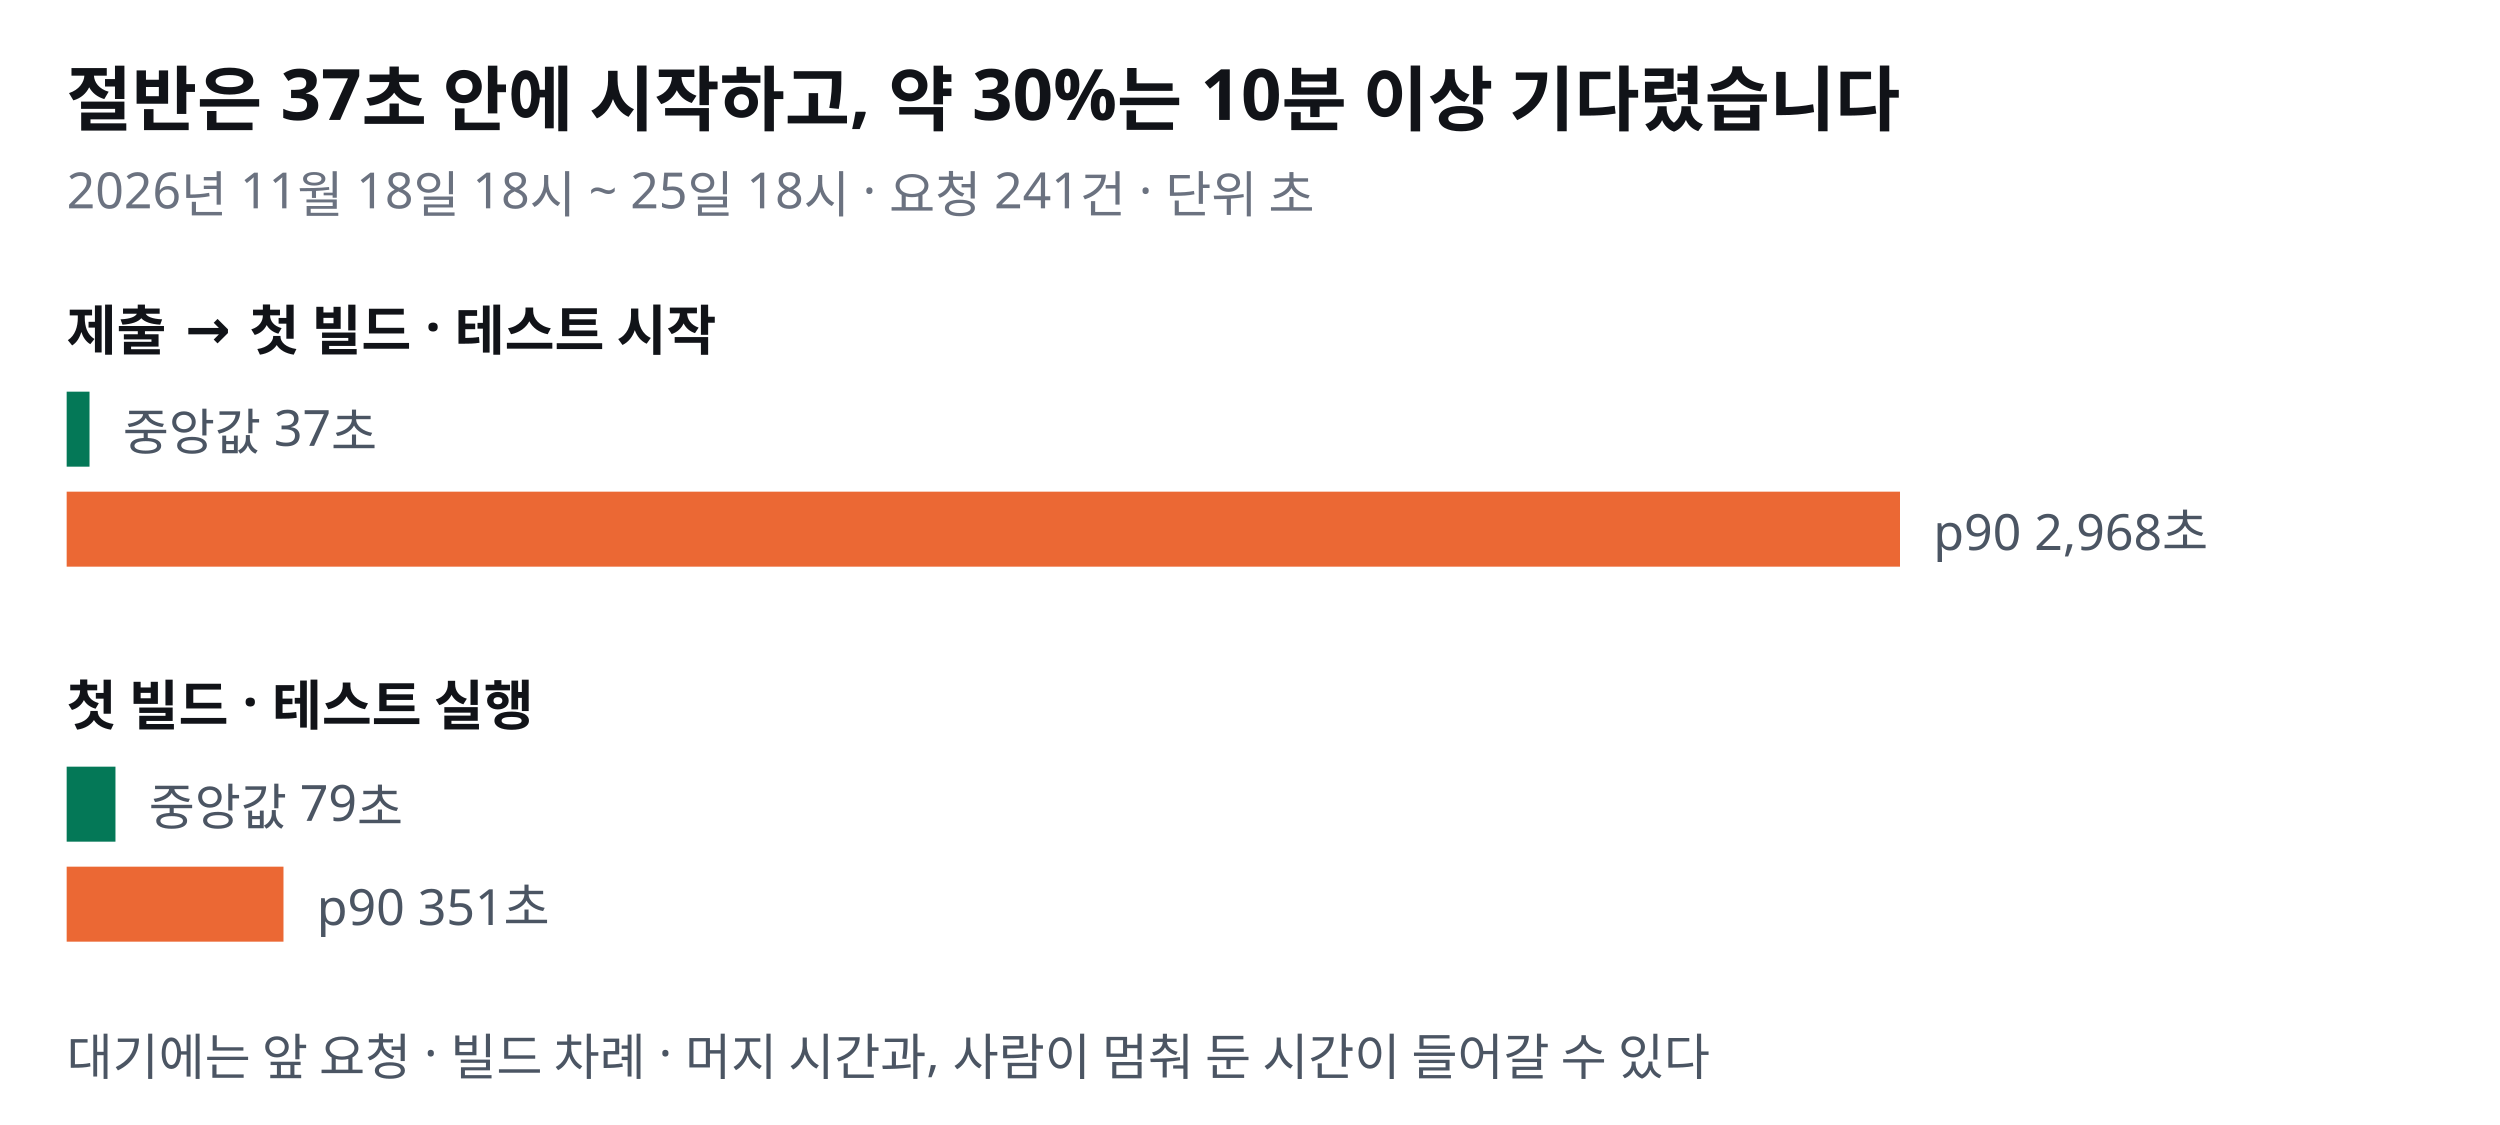
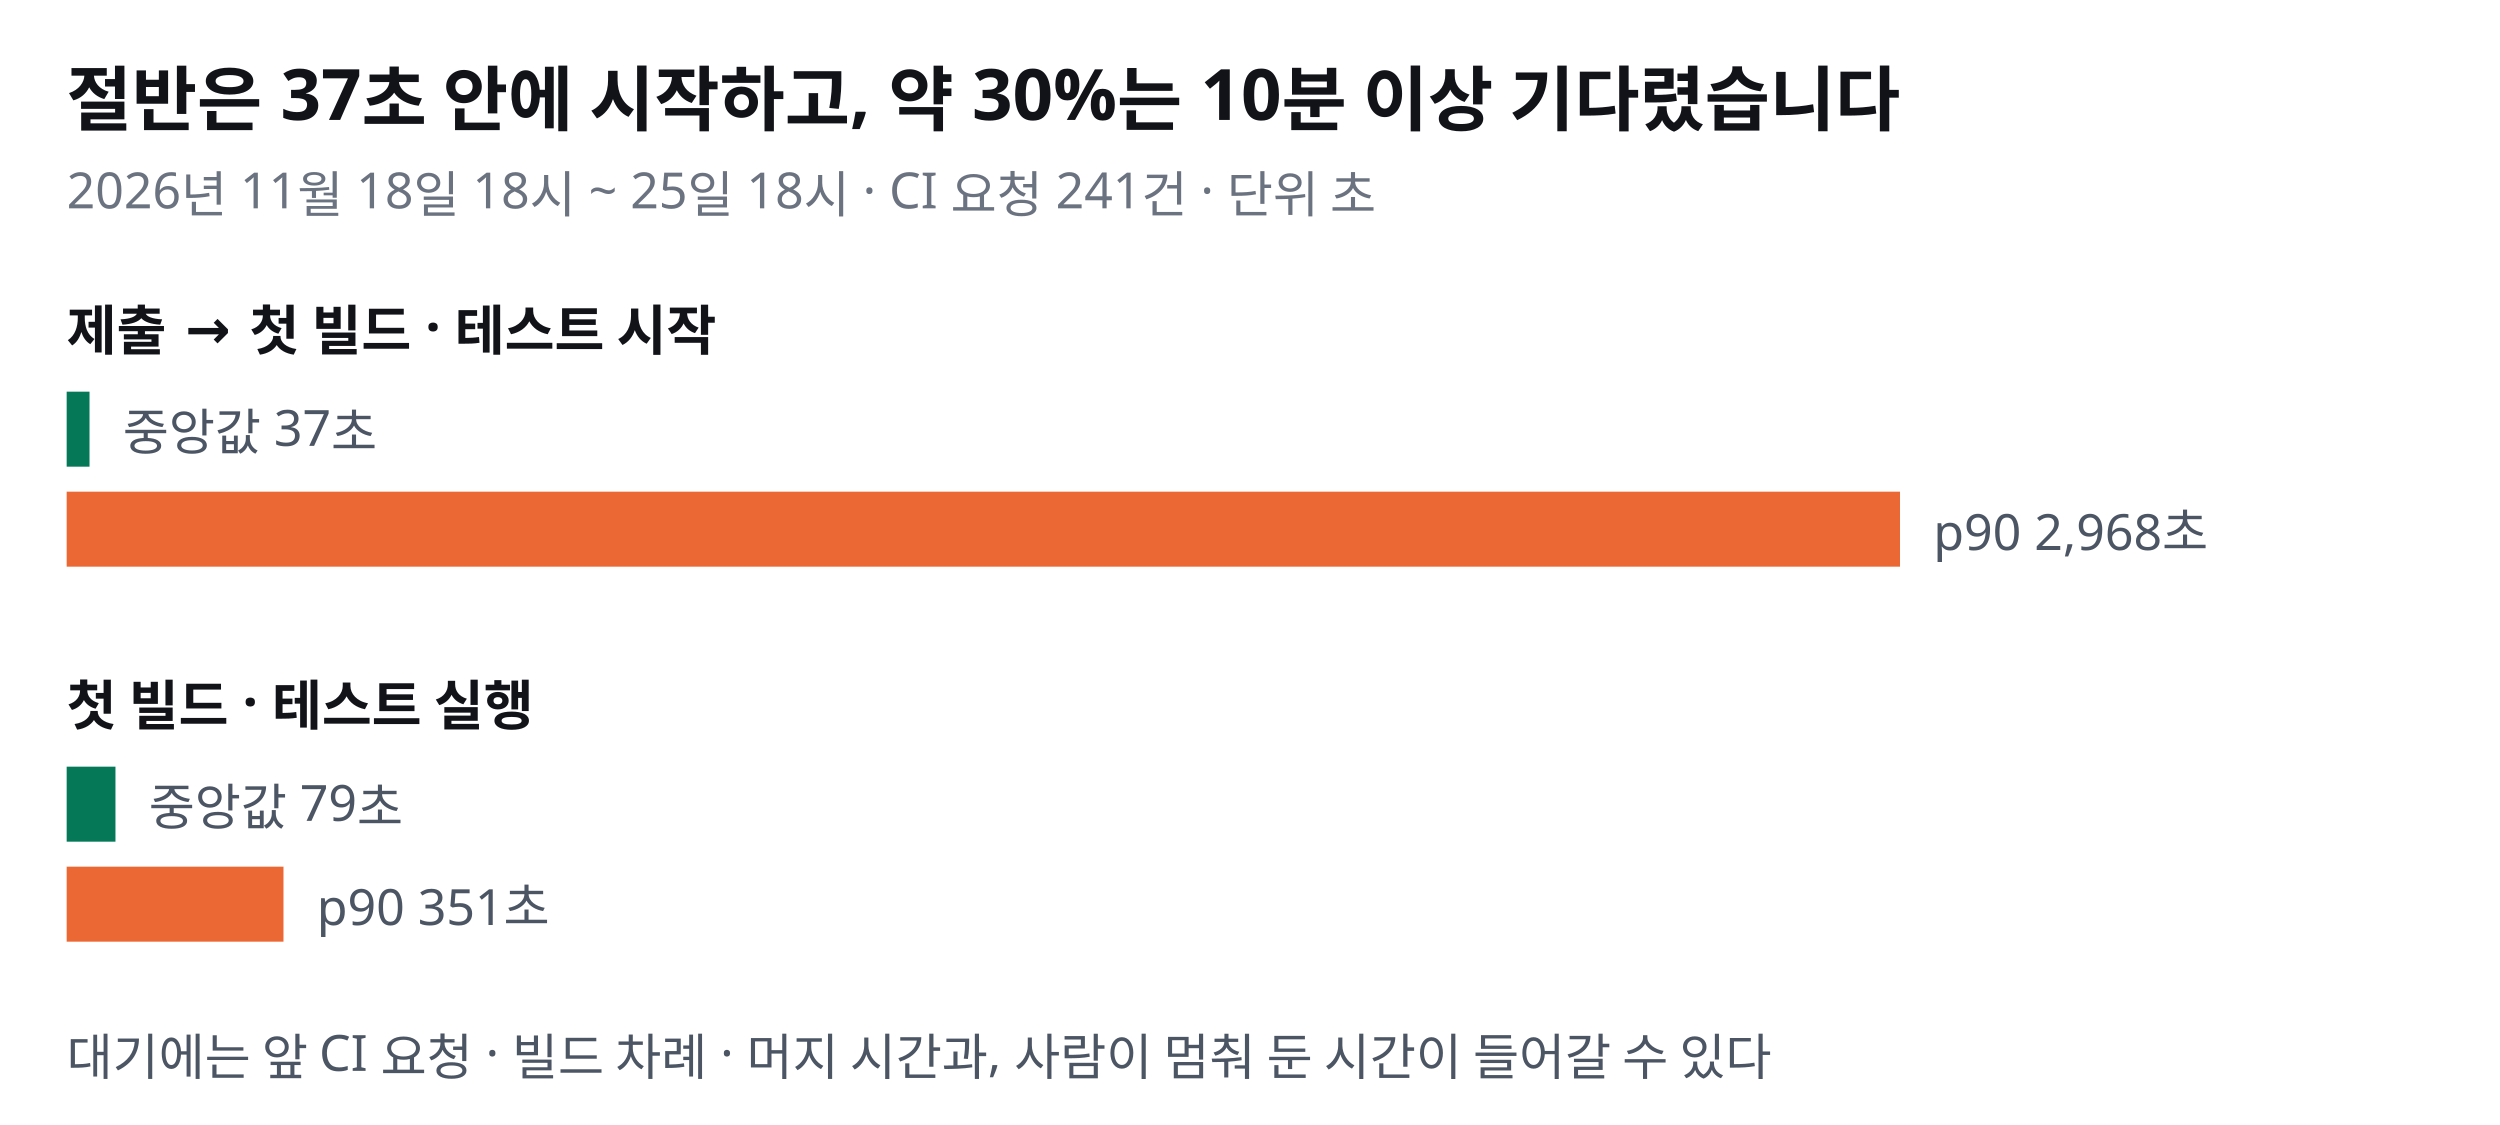
<svg xmlns="http://www.w3.org/2000/svg" viewBox="0 0 600 270" width="600" height="270" role="img" aria-labelledby="t d">
  <rect width="600" height="270" fill="#ffffff" />
  <g font-family="Pretendard, 'Apple SD Gothic Neo', 'Noto Sans KR', 'Malgun Gothic', sans-serif">
    <text x="16" y="30" font-size="17" fill="#111318" font-weight="700">절반은 37초 안에 시작하고, 약 30%는 10분 이상 기다렸습니다</text>
-     <text x="16" y="50" font-size="12" fill="#6b7280">2026년 11월 18일 18시 ~ 25일 18시 · 요청 241건 · 단위 초</text>
+     <text x="16" y="50" font-size="12" fill="#6b7280">2026년 11월 18일 18시 ~ 25일 18시 · CI 요청 241건 · 단위 초</text>
    <text x="16" y="84" font-size="13" fill="#111318" font-weight="700">제출 → 첫 빌드 · 테스트 시작</text>
    <rect x="16" y="94" width="5.485" height="18" fill="#047857" />
    <text x="29.485" y="108" font-size="12" fill="#4b5563">중앙값 37초</text>
    <rect x="16" y="118" width="440" height="18" fill="#eb6834" />
    <text x="464" y="132" font-size="12" fill="#4b5563">p90 2,968초</text>
    <text x="16" y="174" font-size="13" fill="#111318" font-weight="700">첫 빌드 · 테스트 실행</text>
    <rect x="16" y="184" width="11.712" height="18" fill="#047857" />
    <text x="35.712" y="198" font-size="12" fill="#4b5563">중앙값 79초</text>
    <rect x="16" y="208" width="52.035" height="18" fill="#eb6834" />
    <text x="76.035" y="222" font-size="12" fill="#4b5563">p90 351초</text>
-     <text x="16" y="258" font-size="12" fill="#4b5563">대기에는 앞 요청 · 빌드 차례 · 머지 시간과, 사람이 멈춰 둔 시간이 들어갈 수 있다</text>
+     <text x="16" y="258" font-size="12" fill="#4b5563">대기에는 앞 CI 요청 · 빌드 차례 · 머지 시간과, 사람이 멈춰 둔 시간이 들어갈 수 있다</text>
  </g>
</svg>
